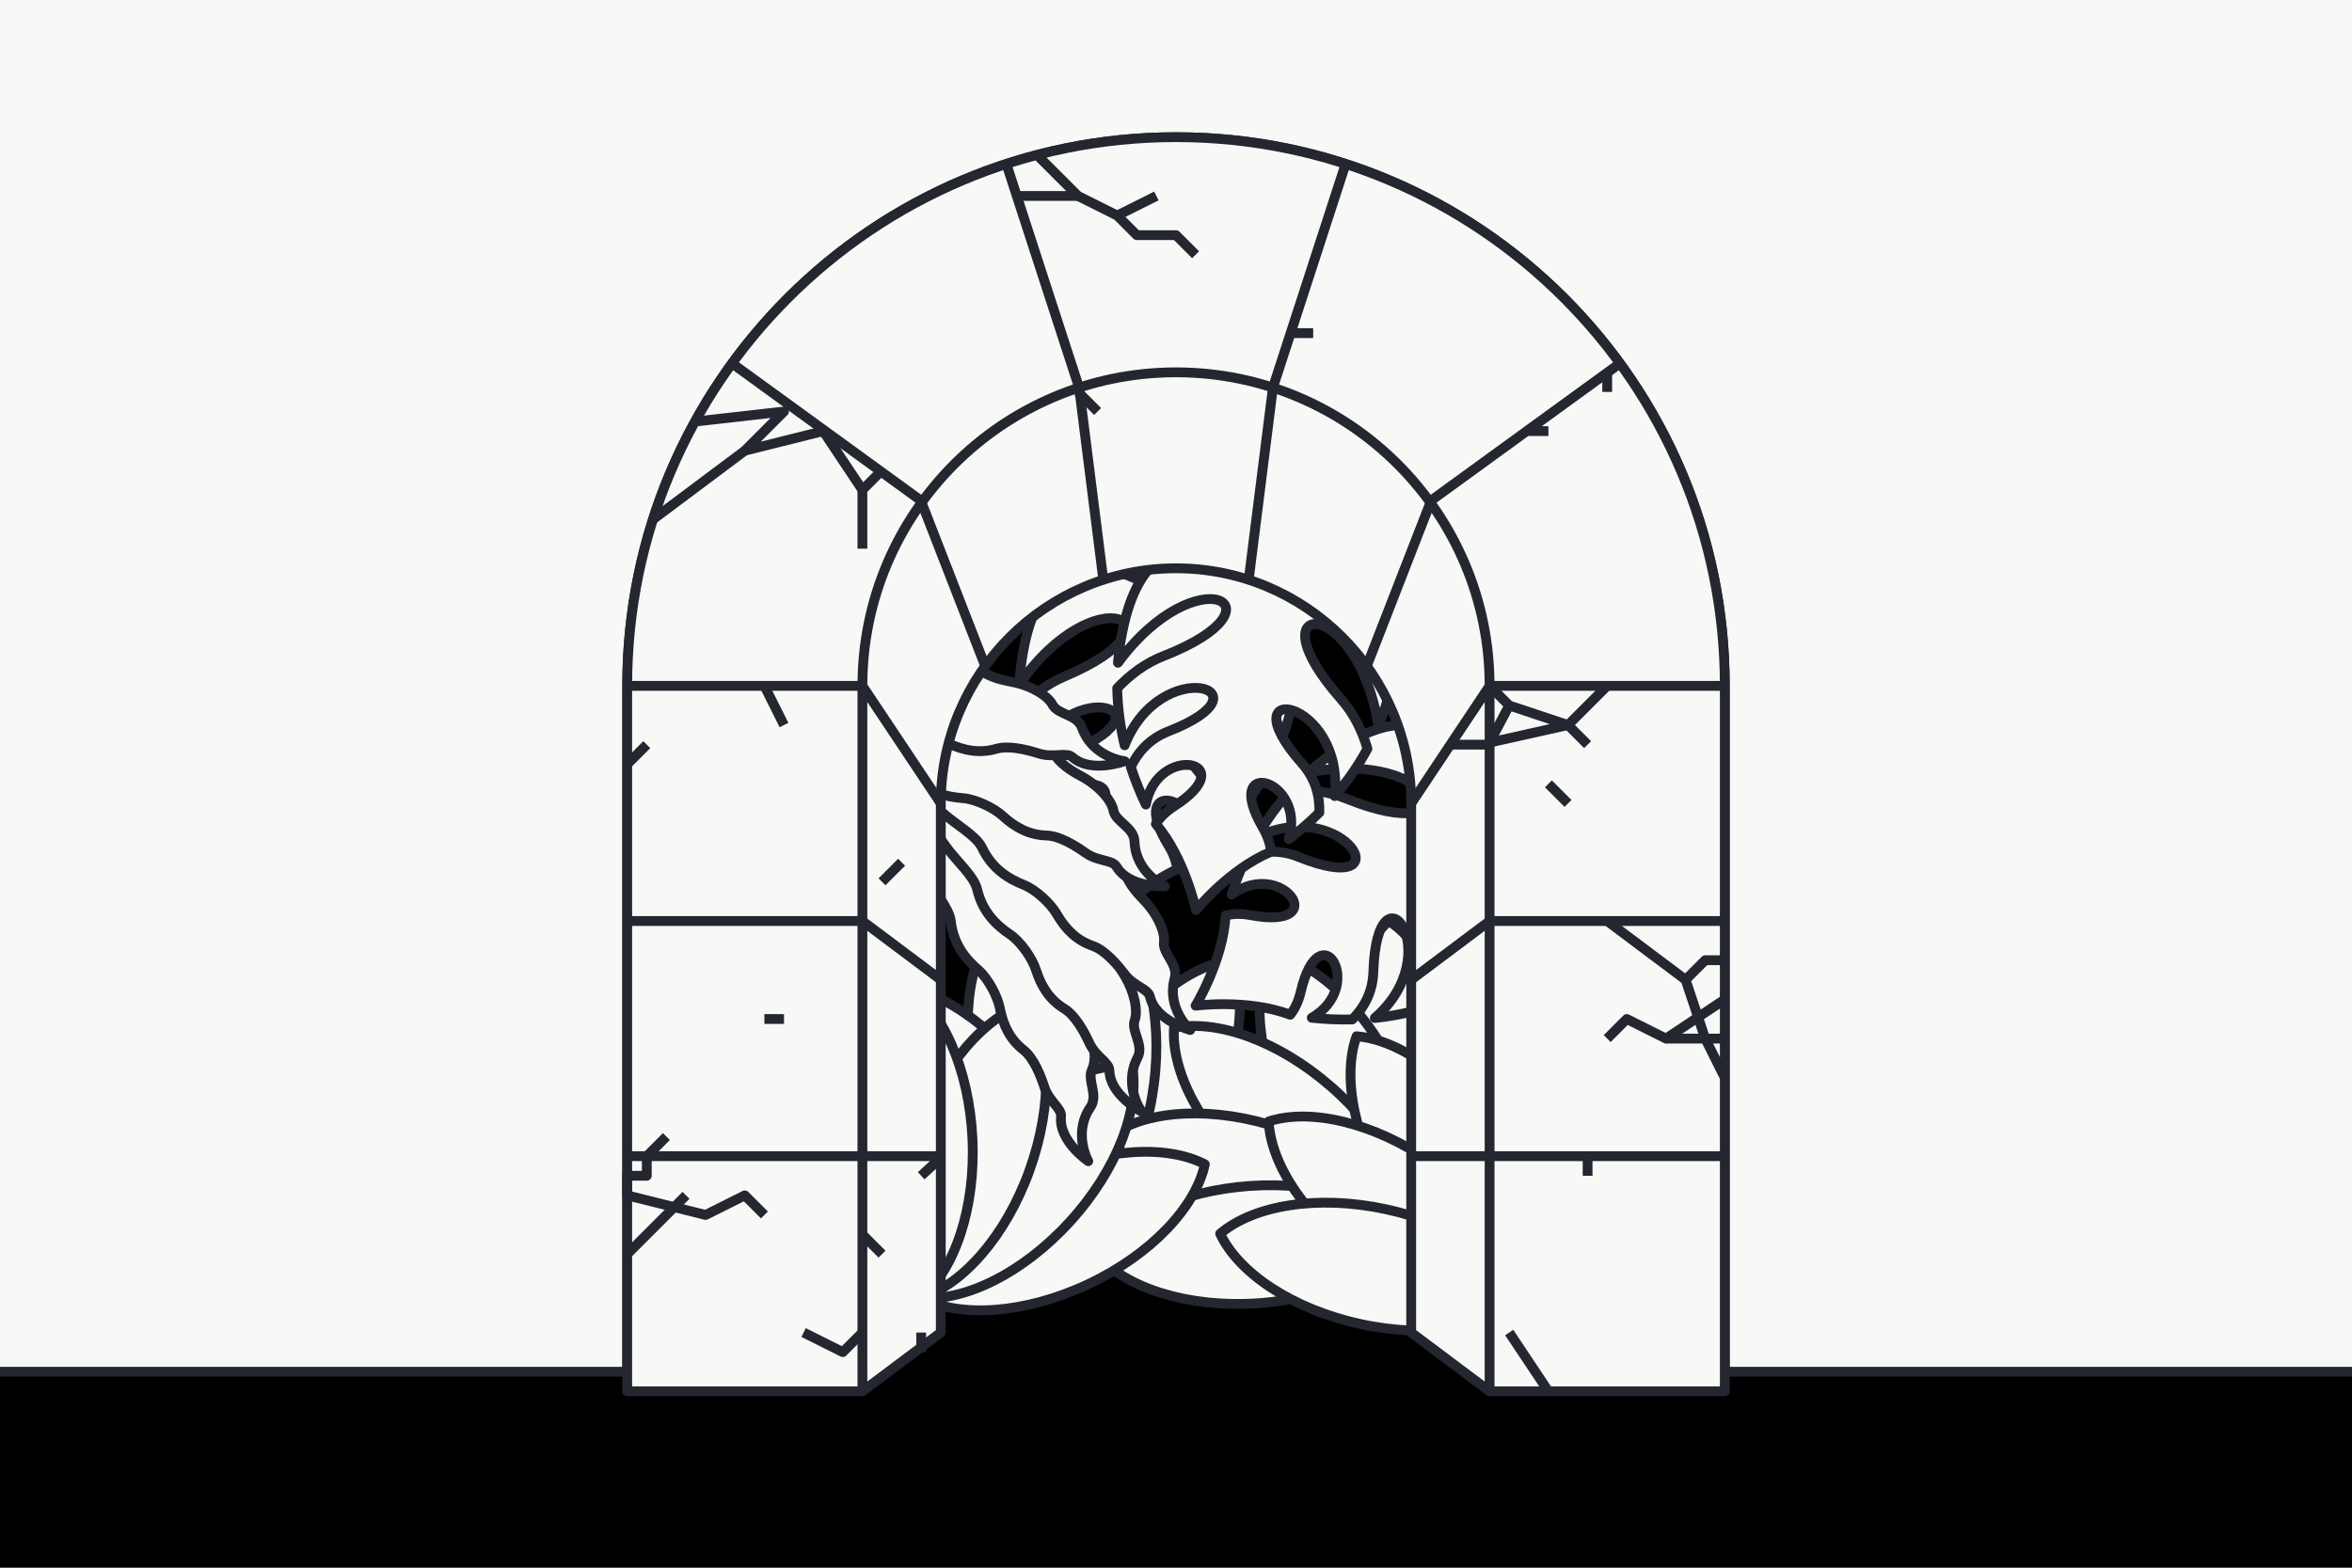
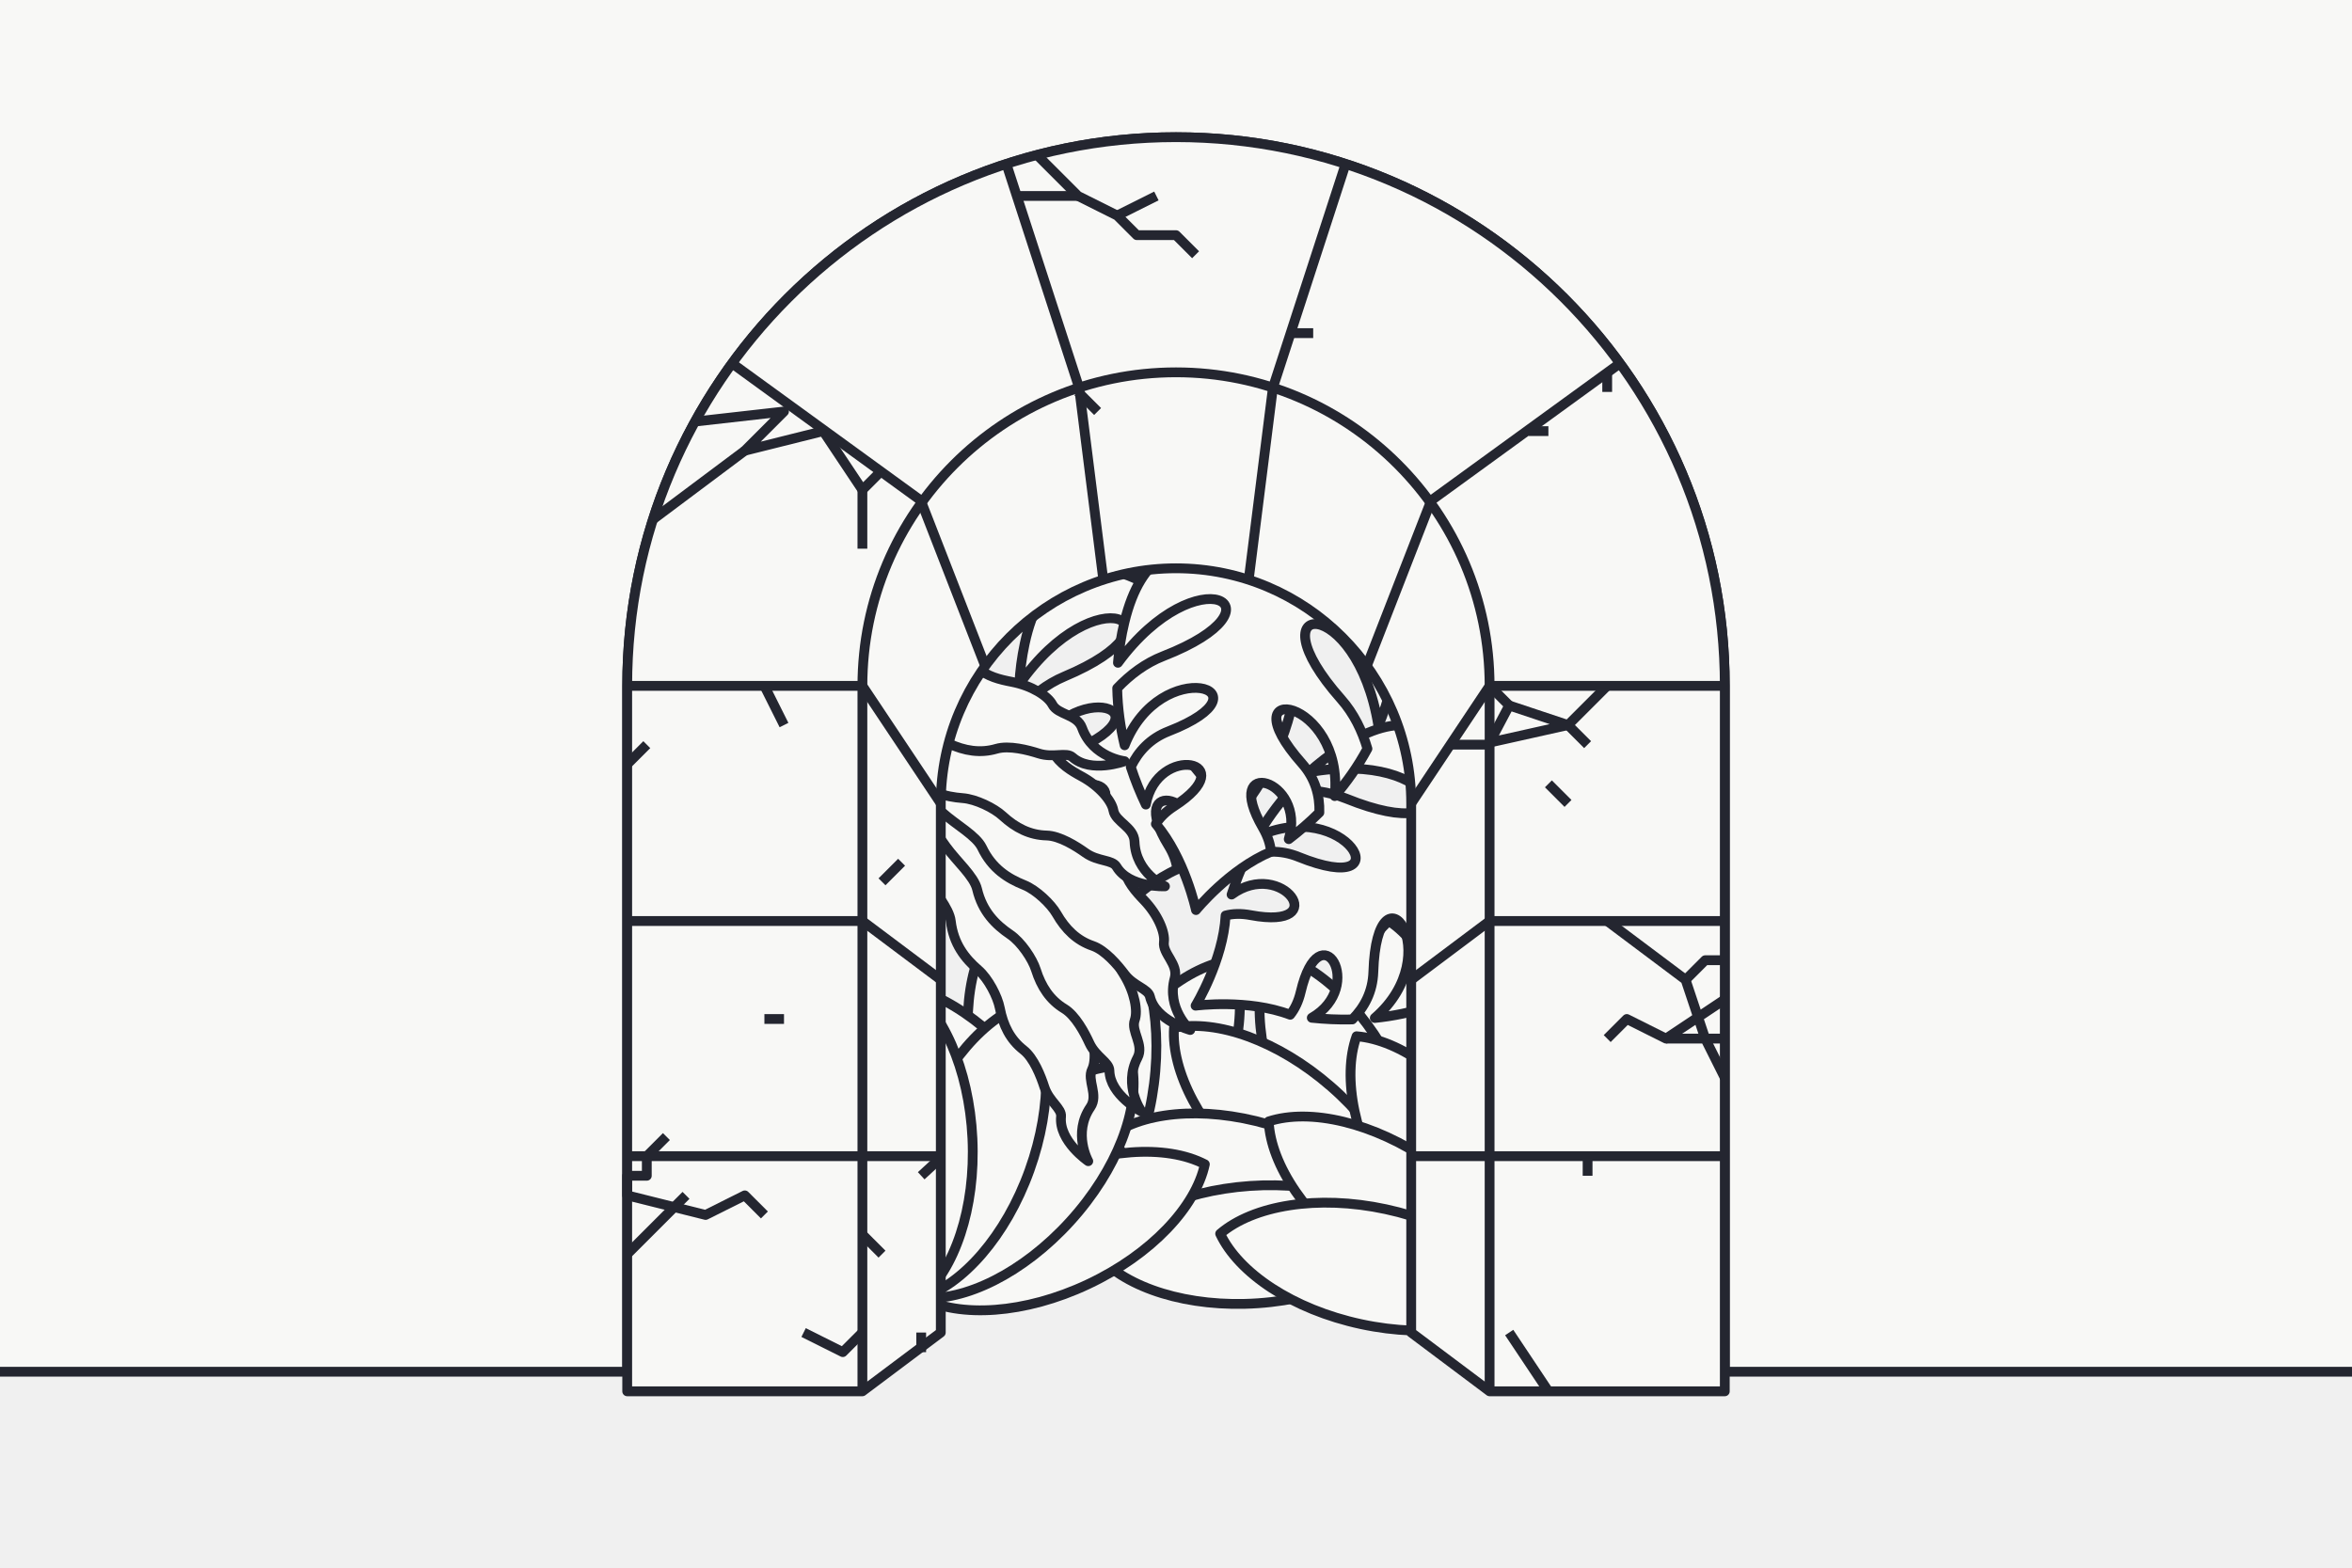
<svg xmlns="http://www.w3.org/2000/svg" width="120" height="80" viewBox="0 0 120 80" fill="none">
  <g clip-path="url(#clip0_659_222)">
-     <rect width="120" height="80" fill="url(#gradient1)" />
    <path id="leaf1" fill-rule="evenodd" clip-rule="evenodd" d="M63.238 41.432C63.616 36.424 57.516 35.516 61.525 39.814C62.216 40.554 62.478 41.414 62.476 42.294C61.976 42.817 61.46 43.281 60.951 43.691C61.796 40.589 57.368 39.495 59.617 43.149C59.883 43.58 60.02 43.984 60.061 44.359C57.965 45.291 56.312 47.433 56.312 47.433C56.312 47.433 55.683 44.802 54.153 43.092C54.345 42.767 54.635 42.455 55.054 42.171C58.603 39.76 54.116 38.943 53.616 42.118C53.319 41.536 53.039 40.901 52.797 40.218C53.156 39.415 53.748 38.739 54.681 38.346C60.1 36.07 54.164 34.398 52.456 39.121C52.213 38.218 52.048 37.248 52 36.22C52.64 35.509 53.404 34.902 54.308 34.522C60.74 31.82 55.93 29.287 52.004 34.921C52.04 34.248 52.129 33.553 52.282 32.84C53.817 25.68 59.894 30.728 59.894 30.728C59.894 30.728 67.506 28.616 65.971 35.775C65.818 36.488 65.615 37.158 65.371 37.787C64.101 31.039 58.675 31.377 63.434 36.479C64.102 37.196 64.55 38.063 64.843 38.973C64.378 39.892 63.829 40.709 63.238 41.432Z" fill="#F8F8F6" stroke="#242630" stroke-width="0.5" stroke-miterlimit="7.661" stroke-linejoin="round" />
    <g id="bush1">
      <path fill-rule="evenodd" clip-rule="evenodd" d="M54.885 62.87C54.023 60.824 54.48 57.54 56.257 54.437C58.034 51.334 60.634 49.278 62.835 48.986C63.698 51.032 63.24 54.316 61.464 57.419C59.687 60.522 57.086 62.578 54.885 62.87Z" fill="#F8F8F6" stroke="#242630" stroke-width="0.5" stroke-miterlimit="7.661" stroke-linejoin="round" />
      <path fill-rule="evenodd" clip-rule="evenodd" d="M54.885 62.87C53.305 61.309 52.471 58.101 52.925 54.554C53.379 51.007 54.995 48.113 56.917 47C58.497 48.561 59.331 51.769 58.876 55.316C58.422 58.863 56.807 61.758 54.885 62.87Z" fill="#F8F8F6" stroke="#242630" stroke-width="0.5" stroke-miterlimit="7.661" stroke-linejoin="round" />
      <path fill-rule="evenodd" clip-rule="evenodd" d="M54.885 62.87C52.828 62.033 50.83 59.388 49.892 55.937C48.954 52.487 49.339 49.194 50.689 47.43C52.746 48.268 54.744 50.913 55.682 54.364C56.62 57.814 56.235 61.107 54.885 62.87Z" fill="#F8F8F6" stroke="#242630" stroke-width="0.5" stroke-miterlimit="7.661" stroke-linejoin="round" />
      <path fill-rule="evenodd" clip-rule="evenodd" d="M54.885 62.87C52.664 62.884 49.805 61.205 47.619 58.376C45.432 55.547 44.527 52.357 45.1 50.212C47.32 50.198 50.179 51.877 52.366 54.706C54.553 57.535 55.457 60.725 54.885 62.87Z" fill="#F8F8F6" stroke="#242630" stroke-width="0.5" stroke-miterlimit="7.661" stroke-linejoin="round" />
      <path fill-rule="evenodd" clip-rule="evenodd" d="M54.885 62.87C52.838 63.733 49.555 63.275 46.452 61.499C43.349 59.722 41.292 57.121 41 54.92C43.047 54.058 46.33 54.515 49.433 56.292C52.536 58.069 54.592 60.669 54.885 62.87Z" fill="#F8F8F6" stroke="#242630" stroke-width="0.5" stroke-miterlimit="7.661" stroke-linejoin="round" />
    </g>
    <g id="bush2">
      <path fill-rule="evenodd" clip-rule="evenodd" d="M71.962 62.962C70.108 61.739 68.665 58.755 68.419 55.187C68.174 51.62 69.194 48.466 70.862 47C72.716 48.223 74.159 51.208 74.405 54.775C74.651 58.342 73.631 61.496 71.962 62.962Z" fill="#F8F8F6" stroke="#242630" stroke-width="0.5" stroke-miterlimit="7.661" stroke-linejoin="round" />
      <path fill-rule="evenodd" clip-rule="evenodd" d="M71.962 62.962C69.781 62.541 67.306 60.337 65.714 57.135C64.121 53.933 63.857 50.629 64.838 48.636C67.018 49.057 69.494 51.261 71.086 54.463C72.678 57.665 72.943 60.969 71.962 62.962Z" fill="#F8F8F6" stroke="#242630" stroke-width="0.5" stroke-miterlimit="7.661" stroke-linejoin="round" />
      <path fill-rule="evenodd" clip-rule="evenodd" d="M71.962 62.962C69.786 63.408 66.656 62.318 63.959 59.97C61.263 57.621 59.754 54.669 59.898 52.453C62.073 52.007 65.204 53.097 67.9 55.445C70.597 57.794 72.105 60.746 71.962 62.962Z" fill="#F8F8F6" stroke="#242630" stroke-width="0.5" stroke-miterlimit="7.661" stroke-linejoin="round" />
      <path fill-rule="evenodd" clip-rule="evenodd" d="M71.962 62.962C70.123 64.207 66.813 64.398 63.423 63.26C60.033 62.122 57.51 59.972 56.794 57.87C58.634 56.625 61.943 56.434 65.333 57.572C68.723 58.71 71.246 60.86 71.962 62.962Z" fill="#F8F8F6" stroke="#242630" stroke-width="0.5" stroke-miterlimit="7.661" stroke-linejoin="round" />
      <path fill-rule="evenodd" clip-rule="evenodd" d="M71.962 62.962C70.739 64.816 67.755 66.259 64.187 66.505C60.62 66.751 57.466 65.73 56 64.062C57.223 62.208 60.208 60.765 63.775 60.519C67.342 60.273 70.496 61.294 71.962 62.962Z" fill="#F8F8F6" stroke="#242630" stroke-width="0.5" stroke-miterlimit="7.661" stroke-linejoin="round" />
    </g>
    <g id="bush3">
      <path fill-rule="evenodd" clip-rule="evenodd" d="M77.895 66.32C76.453 64.632 75.892 61.364 76.644 57.868C77.395 54.372 79.249 51.624 81.258 50.678C82.7 52.366 83.261 55.633 82.51 59.129C81.758 62.625 79.904 65.374 77.895 66.32Z" fill="#F8F8F6" stroke="#242630" stroke-width="0.5" stroke-miterlimit="7.661" stroke-linejoin="round" />
      <path fill-rule="evenodd" clip-rule="evenodd" d="M77.895 66.32C75.916 65.312 74.148 62.508 73.504 58.991C72.861 55.473 73.522 52.225 75.016 50.581C76.995 51.59 78.763 54.394 79.407 57.911C80.05 61.428 79.389 64.677 77.895 66.32Z" fill="#F8F8F6" stroke="#242630" stroke-width="0.5" stroke-miterlimit="7.661" stroke-linejoin="round" />
      <path fill-rule="evenodd" clip-rule="evenodd" d="M77.895 66.32C75.681 66.146 72.974 64.232 71.034 61.229C69.093 58.226 68.461 54.972 69.212 52.881C71.426 53.055 74.133 54.969 76.073 57.973C78.014 60.976 78.646 64.23 77.895 66.32Z" fill="#F8F8F6" stroke="#242630" stroke-width="0.5" stroke-miterlimit="7.661" stroke-linejoin="round" />
      <path fill-rule="evenodd" clip-rule="evenodd" d="M77.895 66.32C75.783 67.007 72.55 66.274 69.608 64.242C66.666 62.21 64.836 59.446 64.73 57.227C66.842 56.541 70.075 57.273 73.018 59.305C75.96 61.337 77.789 64.102 77.895 66.32Z" fill="#F8F8F6" stroke="#242630" stroke-width="0.5" stroke-miterlimit="7.661" stroke-linejoin="round" />
      <path fill-rule="evenodd" clip-rule="evenodd" d="M77.895 66.32C76.207 67.763 72.939 68.323 69.443 67.572C65.947 66.82 63.199 64.967 62.253 62.958C63.941 61.515 67.208 60.954 70.704 61.706C74.2 62.457 76.949 64.311 77.895 66.32Z" fill="#F8F8F6" stroke="#242630" stroke-width="0.5" stroke-miterlimit="7.661" stroke-linejoin="round" />
    </g>
    <g id="bush4">
      <path fill-rule="evenodd" clip-rule="evenodd" d="M46.996 66.23C47.463 64.059 49.721 61.631 52.956 60.108C56.191 58.585 59.5 58.391 61.472 59.414C61.004 61.586 58.747 64.013 55.512 65.536C52.277 67.06 48.967 67.253 46.996 66.23Z" fill="#F8F8F6" stroke="#242630" stroke-width="0.5" stroke-miterlimit="7.661" stroke-linejoin="round" />
      <path fill-rule="evenodd" clip-rule="evenodd" d="M46.996 66.23C46.597 64.045 47.753 60.939 50.159 58.293C52.565 55.648 55.549 54.203 57.761 54.394C58.161 56.578 57.004 59.685 54.598 62.33C52.192 64.976 49.209 66.421 46.996 66.23Z" fill="#F8F8F6" stroke="#242630" stroke-width="0.5" stroke-miterlimit="7.661" stroke-linejoin="round" />
      <path fill-rule="evenodd" clip-rule="evenodd" d="M46.996 66.23C45.791 64.364 45.671 61.052 46.881 57.687C48.092 54.322 50.295 51.845 52.412 51.175C53.617 53.041 53.738 56.353 52.527 59.718C51.317 63.083 49.113 65.559 46.996 66.23Z" fill="#F8F8F6" stroke="#242630" stroke-width="0.5" stroke-miterlimit="7.661" stroke-linejoin="round" />
      <path fill-rule="evenodd" clip-rule="evenodd" d="M46.996 66.23C45.169 64.967 43.79 61.953 43.621 58.381C43.451 54.809 44.539 51.678 46.239 50.248C48.066 51.511 49.445 54.525 49.614 58.097C49.783 61.669 48.695 64.8 46.996 66.23Z" fill="#F8F8F6" stroke="#242630" stroke-width="0.5" stroke-miterlimit="7.661" stroke-linejoin="round" />
      <path fill-rule="evenodd" clip-rule="evenodd" d="M46.996 66.23C44.825 65.763 42.397 63.505 40.874 60.27C39.351 57.035 39.157 53.726 40.18 51.754C42.351 52.222 44.779 54.479 46.302 57.714C47.826 60.949 48.019 64.259 46.996 66.23Z" fill="#F8F8F6" stroke="#242630" stroke-width="0.5" stroke-miterlimit="7.661" stroke-linejoin="round" />
    </g>
    <path id="leaf2" fill-rule="evenodd" clip-rule="evenodd" d="M70.142 51.949C73.941 48.665 70.257 43.72 70.069 49.594C70.036 50.606 69.616 51.4 68.994 52.023C68.27 52.041 67.577 52.006 66.928 51.938C69.714 50.335 67.346 46.437 66.364 50.613C66.248 51.106 66.061 51.489 65.826 51.784C63.682 50.966 61 51.32 61 51.32C61 51.32 62.409 49.011 62.53 46.72C62.895 46.624 63.321 46.608 63.819 46.702C68.035 47.495 65.43 43.751 62.836 45.65C63.036 45.028 63.286 44.38 63.595 43.726C64.417 43.409 65.313 43.347 66.251 43.727C71.698 45.934 68.669 40.563 64.127 42.706C64.592 41.896 65.159 41.091 65.85 40.328C66.805 40.276 67.775 40.384 68.683 40.752C75.149 43.373 73.526 38.184 66.769 39.411C67.269 38.959 67.822 38.529 68.434 38.131C74.571 34.138 75.32 42.002 75.32 42.002C75.32 42.002 82.206 45.872 76.069 49.866C75.458 50.263 74.841 50.595 74.225 50.869C78.083 45.189 73.998 41.602 73.774 48.575C73.742 49.555 73.448 50.486 73.014 51.338C72.036 51.661 71.071 51.853 70.142 51.949Z" fill="#F8F8F6" stroke="#242630" stroke-width="0.5" stroke-miterlimit="7.661" stroke-linejoin="round" />
    <path id="leaf3" fill-rule="evenodd" clip-rule="evenodd" d="M68.098 40.624C68.607 35.627 62.533 34.56 66.429 38.961C67.1 39.719 67.339 40.585 67.314 41.465C66.8 41.975 66.273 42.426 65.753 42.822C66.679 39.743 62.281 38.534 64.434 42.245C64.688 42.683 64.815 43.091 64.846 43.466C62.726 44.343 61.019 46.441 61.019 46.441C61.019 46.441 60.458 43.795 58.973 42.046C59.173 41.726 59.472 41.422 59.898 41.148C63.509 38.831 59.045 37.897 58.461 41.058C58.18 40.469 57.917 39.827 57.693 39.138C58.073 38.344 58.681 37.683 59.625 37.316C65.101 35.181 59.211 33.355 57.38 38.032C57.161 37.123 57.021 36.149 57 35.12C57.659 34.426 58.438 33.839 59.351 33.483C65.852 30.949 61.109 28.292 57.038 33.822C57.092 33.15 57.199 32.457 57.37 31.748C59.091 24.632 65.035 29.835 65.035 29.835C65.035 29.835 72.699 27.922 70.978 35.039C70.806 35.748 70.586 36.413 70.326 37.035C69.232 30.256 63.799 30.453 68.423 35.677C69.073 36.411 69.498 37.29 69.767 38.207C69.278 39.113 68.708 39.916 68.098 40.624Z" fill="#F8F8F6" stroke="#242630" stroke-width="0.5" stroke-miterlimit="7.661" stroke-linejoin="round" />
    <g id="banana">
      <path fill-rule="evenodd" clip-rule="evenodd" d="M55.524 59.256C55.524 59.256 54.009 58.233 54.135 56.98C54.178 56.555 53.525 56.212 53.284 55.472C53.105 54.92 52.747 53.991 52.216 53.577C51.544 53.053 51.18 52.33 51.01 51.438C50.9 50.862 50.425 49.939 49.917 49.499C49.237 48.911 48.645 48.171 48.509 47.002C48.431 46.329 47.656 45.489 47.19 44.663C44.144 39.26 45.606 39.619 47.065 40.665C48.203 41.48 49.026 41.469 49.116 40.526C49.22 39.45 49.709 38.902 51.499 42.234C51.796 42.786 51.81 43.346 52.508 44.114C53.077 44.738 53.571 45.815 53.608 46.445C53.65 47.144 54.093 47.701 54.312 48.198C54.877 49.484 55.07 49.839 55.009 50.343C54.925 51.032 55.189 51.665 55.447 52.219C55.887 53.166 55.936 54.137 55.717 54.575C55.447 55.115 56.057 55.882 55.634 56.498C54.721 57.831 55.524 59.256 55.524 59.256Z" fill="#F8F8F6" stroke="#242630" stroke-width="0.5" stroke-miterlimit="7.661" stroke-linejoin="round" />
      <path fill-rule="evenodd" clip-rule="evenodd" d="M58.249 56.729C58.249 56.729 56.624 55.889 56.603 54.631C56.596 54.204 55.908 53.939 55.583 53.232C55.341 52.705 54.877 51.824 54.301 51.474C53.572 51.033 53.126 50.357 52.853 49.491C52.677 48.932 52.098 48.07 51.542 47.693C50.798 47.188 50.123 46.522 49.852 45.377C49.696 44.717 48.829 43.974 48.27 43.208C44.614 38.197 46.108 38.383 47.679 39.251C48.904 39.928 49.72 39.821 49.7 38.874C49.677 37.794 50.099 37.192 52.266 40.292C52.625 40.806 52.704 41.361 53.487 42.042C54.125 42.596 54.741 43.608 54.852 44.229C54.975 44.918 55.48 45.42 55.755 45.888C56.467 47.099 56.699 47.429 56.697 47.936C56.695 48.631 57.03 49.229 57.351 49.749C57.898 50.638 58.061 51.597 57.894 52.057C57.688 52.625 58.384 53.315 58.036 53.977C57.285 55.407 58.249 56.729 58.249 56.729Z" fill="#F8F8F6" stroke="#242630" stroke-width="0.5" stroke-miterlimit="7.661" stroke-linejoin="round" />
      <path fill-rule="evenodd" clip-rule="evenodd" d="M60.727 52.561C60.727 52.561 58.96 52.087 58.672 50.862C58.574 50.446 57.845 50.334 57.377 49.712C57.028 49.249 56.387 48.487 55.749 48.268C54.943 47.992 54.364 47.427 53.912 46.639C53.621 46.13 52.872 45.412 52.248 45.162C51.413 44.827 50.612 44.32 50.104 43.259C49.811 42.648 48.805 42.107 48.095 41.477C43.455 37.361 44.955 37.224 46.675 37.737C48.016 38.138 48.79 37.859 48.569 36.938C48.316 35.887 48.6 35.21 51.378 37.777C51.838 38.202 52.034 38.728 52.944 39.226C53.686 39.631 54.503 40.489 54.744 41.072C55.011 41.719 55.611 42.101 55.98 42.5C56.933 43.532 57.23 43.805 57.337 44.301C57.482 44.98 57.938 45.493 58.362 45.933C59.086 46.685 59.45 47.587 59.385 48.072C59.305 48.67 60.131 49.197 59.933 49.917C59.503 51.475 60.727 52.561 60.727 52.561Z" fill="#F8F8F6" stroke="#242630" stroke-width="0.5" stroke-miterlimit="7.661" stroke-linejoin="round" />
      <path fill-rule="evenodd" clip-rule="evenodd" d="M59.437 45.229C59.437 45.229 57.611 45.309 56.966 44.228C56.748 43.861 56.019 43.974 55.385 43.523C54.913 43.186 54.071 42.652 53.398 42.636C52.546 42.615 51.823 42.251 51.155 41.636C50.724 41.238 49.793 40.779 49.123 40.729C48.227 40.661 47.31 40.419 46.505 39.561C46.042 39.066 44.919 38.854 44.053 38.467C38.389 35.94 39.777 35.357 41.572 35.329C42.971 35.307 43.626 34.808 43.137 33.996C42.58 33.07 42.646 32.339 46.069 33.95C46.636 34.216 46.981 34.658 47.999 34.859C48.828 35.022 49.865 35.594 50.271 36.077C50.72 36.613 51.408 36.797 51.88 37.067C53.1 37.763 53.465 37.934 53.716 38.375C54.059 38.978 54.648 39.33 55.185 39.622C56.103 40.121 56.721 40.871 56.805 41.353C56.909 41.948 57.856 42.201 57.884 42.948C57.944 44.563 59.437 45.229 59.437 45.229Z" fill="#F8F8F6" stroke="#242630" stroke-width="0.5" stroke-miterlimit="7.661" stroke-linejoin="round" />
      <path fill-rule="evenodd" clip-rule="evenodd" d="M57.379 38.845C57.379 38.845 55.663 39.477 54.72 38.643C54.401 38.36 53.741 38.689 53 38.451C52.447 38.274 51.484 38.022 50.837 38.211C50.02 38.45 49.22 38.323 48.397 37.94C47.865 37.692 46.839 37.538 46.185 37.694C45.31 37.902 44.364 37.95 43.336 37.377C42.744 37.046 41.61 37.185 40.667 37.08C34.503 36.395 35.648 35.417 37.35 34.845C38.676 34.398 39.148 33.724 38.435 33.099C37.623 32.386 37.464 31.669 41.214 32.164C41.835 32.245 42.298 32.562 43.329 32.443C44.168 32.347 45.331 32.576 45.864 32.913C46.455 33.287 47.166 33.253 47.698 33.367C49.072 33.659 49.472 33.711 49.845 34.055C50.355 34.525 51.023 34.681 51.623 34.796C52.649 34.992 53.466 35.519 53.693 35.953C53.973 36.488 54.952 36.441 55.205 37.144C55.753 38.664 57.379 38.845 57.379 38.845Z" fill="#F8F8F6" stroke="#242630" stroke-width="0.5" stroke-miterlimit="7.661" stroke-linejoin="round" />
    </g>
    <path id="gardenWall" fill-rule="evenodd" clip-rule="evenodd" d="M88 70V35C88 19.546 75.454 7 60 7C44.546 7 32 19.546 32 35V70H-1V-1H121V70H88Z" fill="#F8F8F6" stroke="#242630" stroke-width="0.5" stroke-miterlimit="7.661" stroke-linejoin="round" />
    <path id="gateArch" fill-rule="evenodd" clip-rule="evenodd" d="M44 71H32V35C32 19.546 44.546 7 60 7C75.454 7 88 19.546 88 35V71H76L72 68V41C72 34.377 66.623 29 60 29C53.377 29 48 34.377 48 41V68L44 71Z" fill="#F8F8F6" stroke="#242630" stroke-width="0.5" stroke-miterlimit="7.661" stroke-linejoin="round" />
    <path d="M72 59H88" stroke="#242630" stroke-width="0.5" stroke-miterlimit="7.661" stroke-linejoin="round" />
    <path d="M48 59H32" stroke="#242630" stroke-width="0.5" stroke-miterlimit="7.661" stroke-linejoin="round" />
    <path d="M76 47H88" stroke="#242630" stroke-width="0.5" stroke-miterlimit="7.661" stroke-linejoin="round" />
    <path d="M44 47H32" stroke="#242630" stroke-width="0.5" stroke-miterlimit="7.661" stroke-linejoin="round" />
    <path d="M76 35H88" stroke="#242630" stroke-width="0.5" stroke-miterlimit="7.661" stroke-linejoin="round" />
    <path d="M44 35H32" stroke="#242630" stroke-width="0.5" stroke-miterlimit="7.661" stroke-linejoin="round" />
    <path d="M72 50L76 47" stroke="#242630" stroke-width="0.5" stroke-miterlimit="7.661" stroke-linejoin="round" />
    <path d="M48 50L44 47" stroke="#242630" stroke-width="0.5" stroke-miterlimit="7.661" stroke-linejoin="round" />
    <path d="M72 41L76 35" stroke="#242630" stroke-width="0.5" stroke-miterlimit="7.661" stroke-linejoin="round" />
    <path d="M48 41L44 35" stroke="#242630" stroke-width="0.5" stroke-miterlimit="7.661" stroke-linejoin="round" />
    <path d="M72.943 25.596L82.65 18.544" stroke="#242630" stroke-width="0.5" stroke-miterlimit="7.661" stroke-linejoin="round" />
    <path d="M64.945 19.78L68.654 8.365" stroke="#242630" stroke-width="0.5" stroke-miterlimit="7.661" stroke-linejoin="round" />
    <path d="M55.055 19.78L51.346 8.365" stroke="#242630" stroke-width="0.5" stroke-miterlimit="7.661" stroke-linejoin="round" />
    <path d="M47.057 25.596L37.35 18.544" stroke="#242630" stroke-width="0.5" stroke-miterlimit="7.661" stroke-linejoin="round" />
    <path d="M47 25.596L50.265 33.986" stroke="#242630" stroke-width="0.5" stroke-miterlimit="7.661" stroke-linejoin="round" />
    <path d="M73 25.596L69.735 33.986" stroke="#242630" stroke-width="0.5" stroke-miterlimit="7.661" stroke-linejoin="round" />
    <path d="M64.945 19.78L63.709 29.585" stroke="#242630" stroke-width="0.5" stroke-miterlimit="7.661" stroke-linejoin="round" />
    <path d="M55.055 19.78L56.291 29.585" stroke="#242630" stroke-width="0.5" stroke-miterlimit="7.661" stroke-linejoin="round" />
    <path d="M76 71V35C76 26.169 68.831 19 60 19C51.169 19 44 26.169 44 35V71" stroke="#242630" stroke-width="0.5" stroke-miterlimit="7.661" stroke-linejoin="round" />
    <path d="M80 37L76 37.894L77 36L80 37ZM80 37L82 35" stroke="#242630" stroke-width="0.5" stroke-miterlimit="7.661" stroke-linejoin="round" />
    <path d="M74 38H76" stroke="#242630" stroke-width="0.5" stroke-miterlimit="7.661" stroke-linejoin="round" />
    <path d="M77 36L76 35" stroke="#242630" stroke-width="0.5" stroke-miterlimit="7.661" stroke-linejoin="round" />
    <path d="M81 38L80 37" stroke="#242630" stroke-width="0.5" stroke-miterlimit="7.661" stroke-linejoin="round" />
    <path d="M85 53H87L88 55" stroke="#242630" stroke-width="0.5" stroke-miterlimit="7.661" stroke-linejoin="round" />
    <path d="M88 49H87L86 50" stroke="#242630" stroke-width="0.5" stroke-miterlimit="7.661" stroke-linejoin="round" />
    <path d="M82 53L83 52L85 53L88 51" stroke="#242630" stroke-width="0.5" stroke-miterlimit="7.661" stroke-linejoin="round" />
    <path d="M82 47L86 50L87 53H88" stroke="#242630" stroke-width="0.5" stroke-miterlimit="7.661" stroke-linejoin="round" />
    <path d="M39 62L38 61L36 62L32 61V60H33V59L34 58" stroke="#242630" stroke-width="0.5" stroke-miterlimit="7.661" stroke-linejoin="round" />
    <path d="M32 64L35 61" stroke="#242630" stroke-width="0.5" stroke-miterlimit="7.661" stroke-linejoin="round" />
    <path d="M41 68L43 69L44 68" stroke="#242630" stroke-width="0.5" stroke-miterlimit="7.661" stroke-linejoin="round" />
    <path d="M38 23L33.313 26.508" stroke="#242630" stroke-width="0.5" stroke-miterlimit="7.661" stroke-linejoin="round" />
    <path d="M35.461 21.512L40 21L38 23L42 22L44 25L45 24" stroke="#242630" stroke-width="0.5" stroke-miterlimit="7.661" stroke-linejoin="round" />
    <path d="M44 28V25" stroke="#242630" stroke-width="0.5" stroke-miterlimit="7.661" stroke-linejoin="round" />
    <path d="M59 10L57 11" stroke="#242630" stroke-width="0.5" stroke-miterlimit="7.661" stroke-linejoin="round" />
    <path d="M53 8L55 10L57 11L58 12H60L61 13" stroke="#242630" stroke-width="0.5" stroke-miterlimit="7.661" stroke-linejoin="round" />
    <path d="M55 10H52" stroke="#242630" stroke-width="0.5" stroke-miterlimit="7.661" stroke-linejoin="round" />
    <path d="M47 60L48 59.079" stroke="#242630" stroke-width="0.5" stroke-miterlimit="7.661" stroke-linejoin="round" />
    <path d="M45 45L46 44" stroke="#242630" stroke-width="0.5" stroke-miterlimit="7.661" stroke-linejoin="round" />
    <path d="M39 52H40" stroke="#242630" stroke-width="0.5" stroke-miterlimit="7.661" stroke-linejoin="round" />
    <path d="M79 40L80 41" stroke="#242630" stroke-width="0.5" stroke-miterlimit="7.661" stroke-linejoin="round" />
    <path d="M82 20V19" stroke="#242630" stroke-width="0.5" stroke-miterlimit="7.661" stroke-linejoin="round" />
    <path d="M78 22H79" stroke="#242630" stroke-width="0.5" stroke-miterlimit="7.661" stroke-linejoin="round" />
    <path d="M39 35L40 37" stroke="#242630" stroke-width="0.5" stroke-miterlimit="7.661" stroke-linejoin="round" />
    <path d="M32 39L33 38" stroke="#242630" stroke-width="0.5" stroke-miterlimit="7.661" stroke-linejoin="round" />
    <path d="M66 17H67" stroke="#242630" stroke-width="0.5" stroke-miterlimit="7.661" stroke-linejoin="round" />
    <path d="M55 20L56 21" stroke="#242630" stroke-width="0.5" stroke-miterlimit="7.661" stroke-linejoin="round" />
    <path d="M77 68L79 71" stroke="#242630" stroke-width="0.5" stroke-miterlimit="7.661" stroke-linejoin="round" />
    <path d="M81 59V60" stroke="#242630" stroke-width="0.5" stroke-miterlimit="7.661" stroke-linejoin="round" />
    <path d="M44 63L45 64" stroke="#242630" stroke-width="0.5" stroke-miterlimit="7.661" stroke-linejoin="round" />
    <path d="M47 68V69" stroke="#242630" stroke-width="0.5" stroke-miterlimit="7.661" stroke-linejoin="round" />
  </g>
  <defs>
    <clipPath id="clip0_659_222">
      <rect width="120" height="80" fill="white" />
    </clipPath>
-     <linearGradient id="gradient1" x1="0%" y1="0%" x2="0%" y2="100%">
-       <stop offset="0%" class="start-stop" />
-       <stop offset="100%" class="end-stop" />
-     </linearGradient>
  </defs>
</svg>
